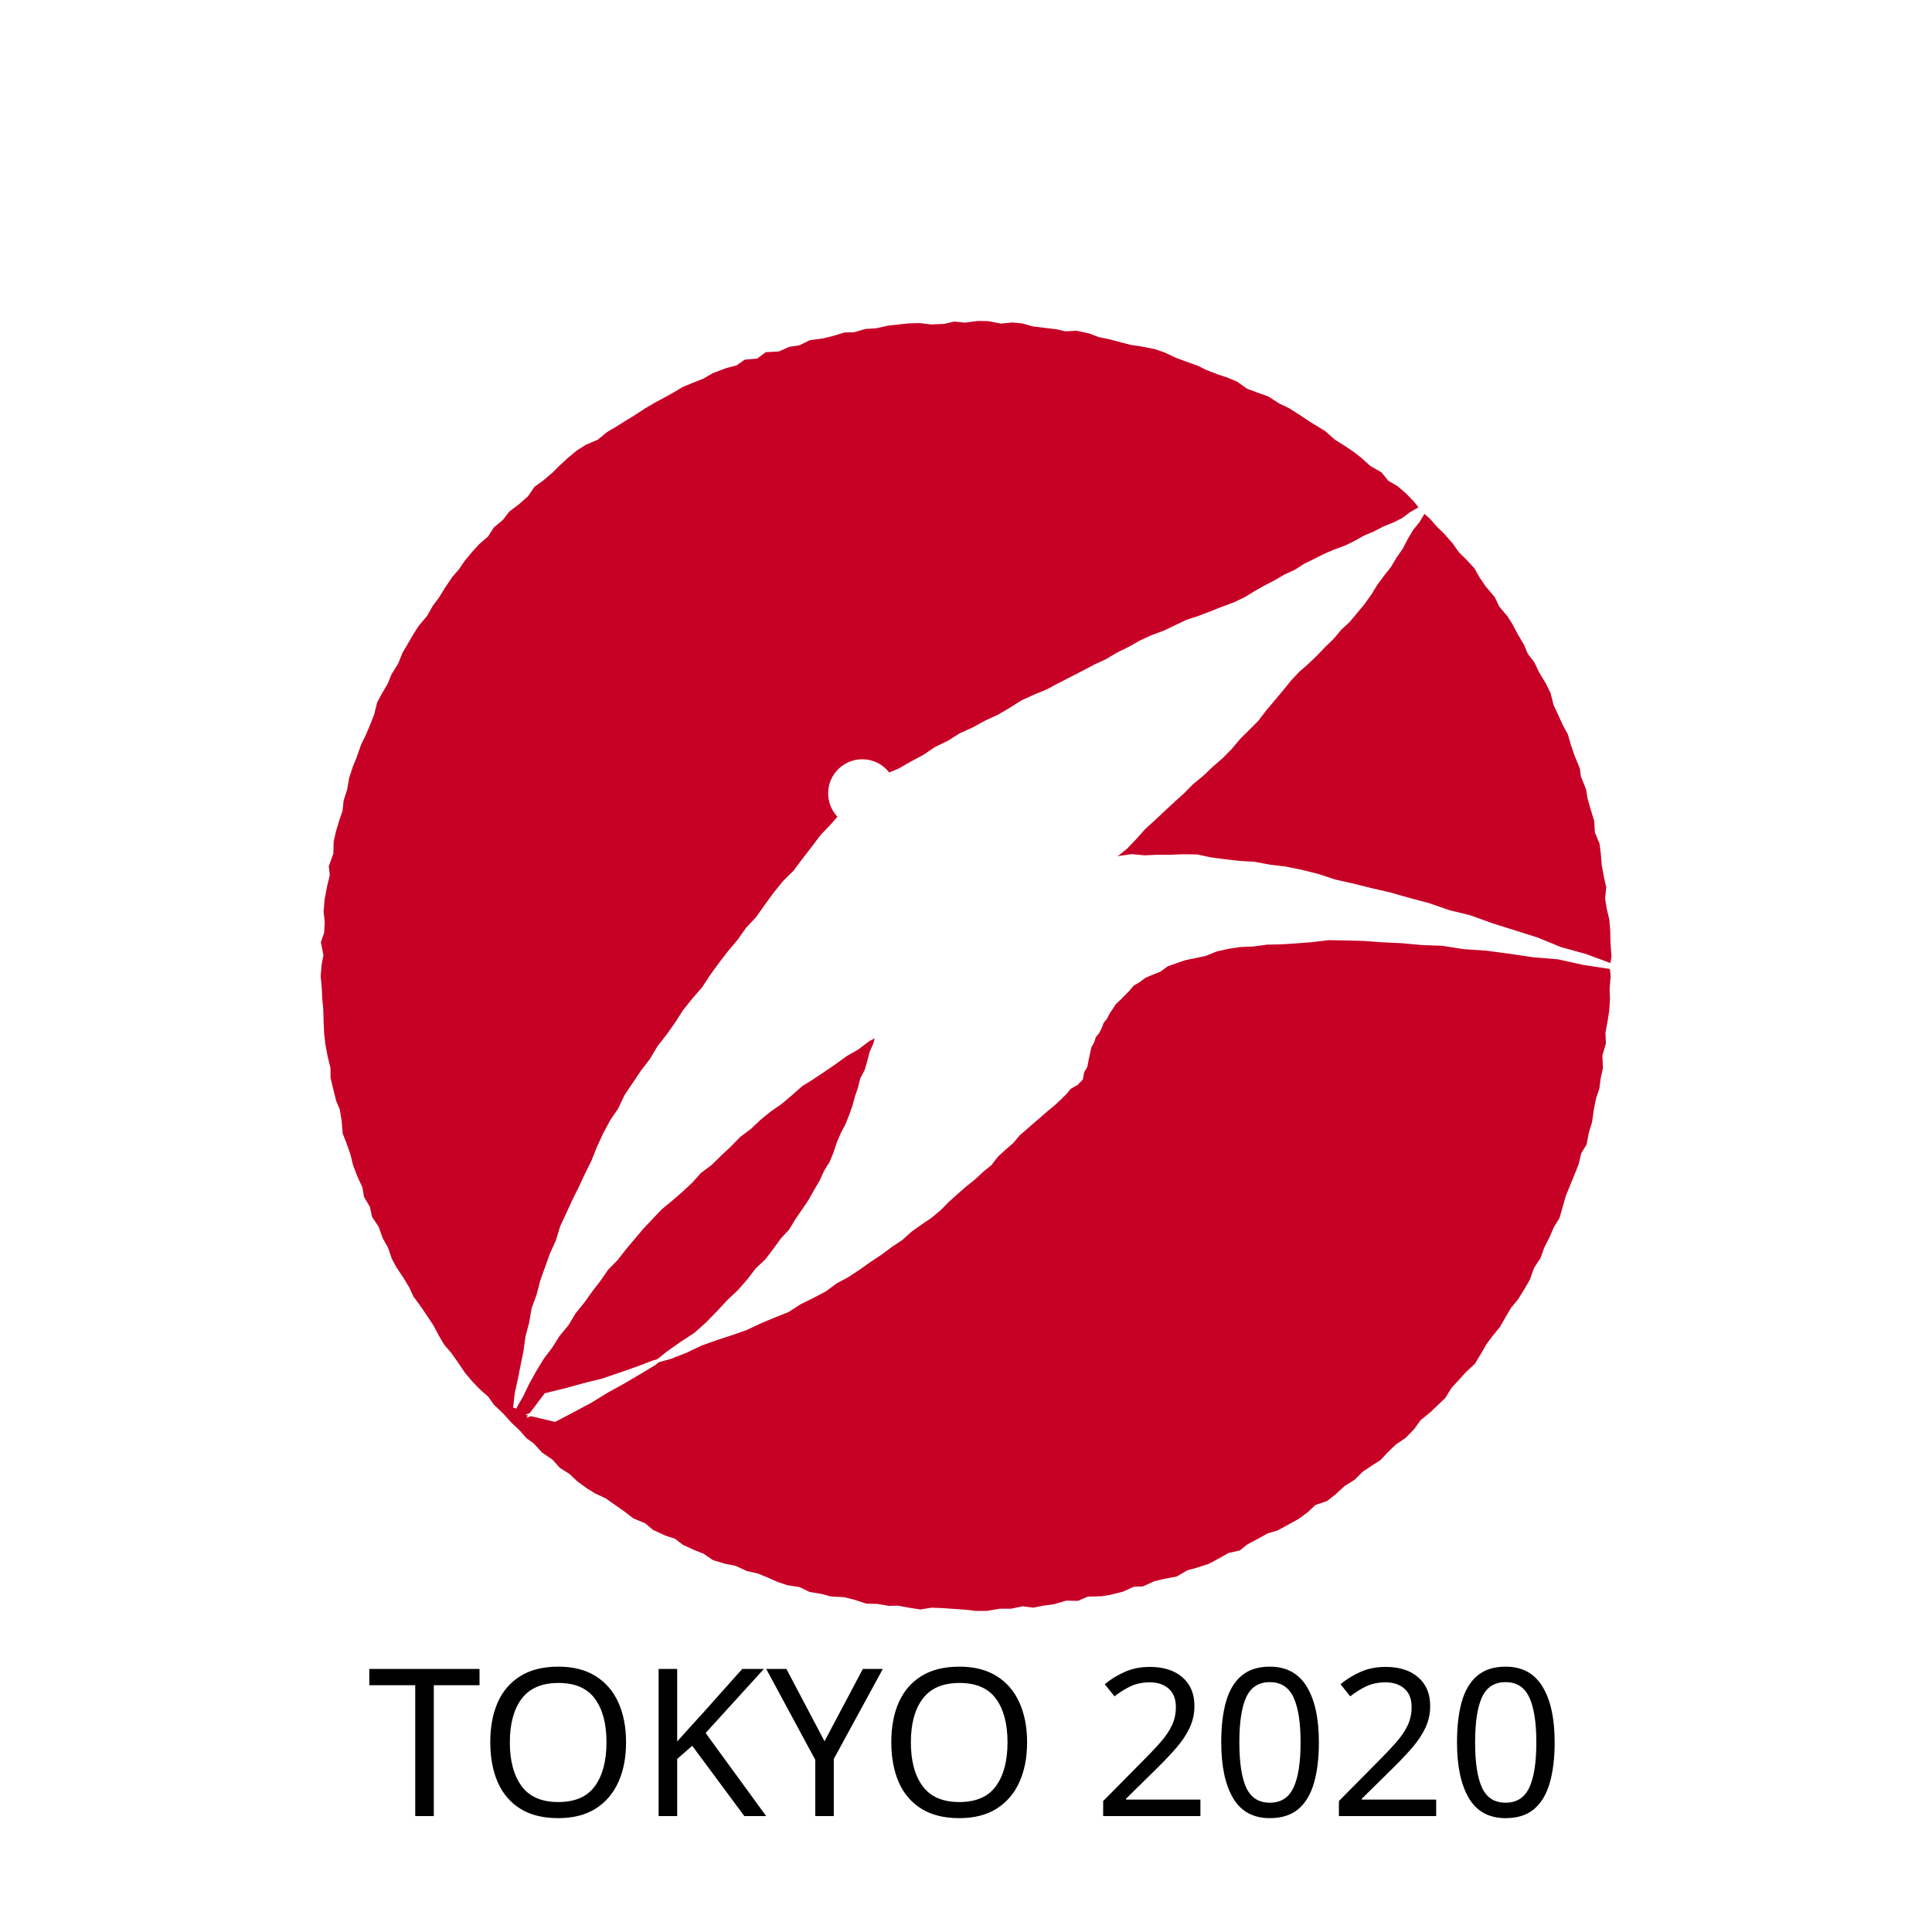
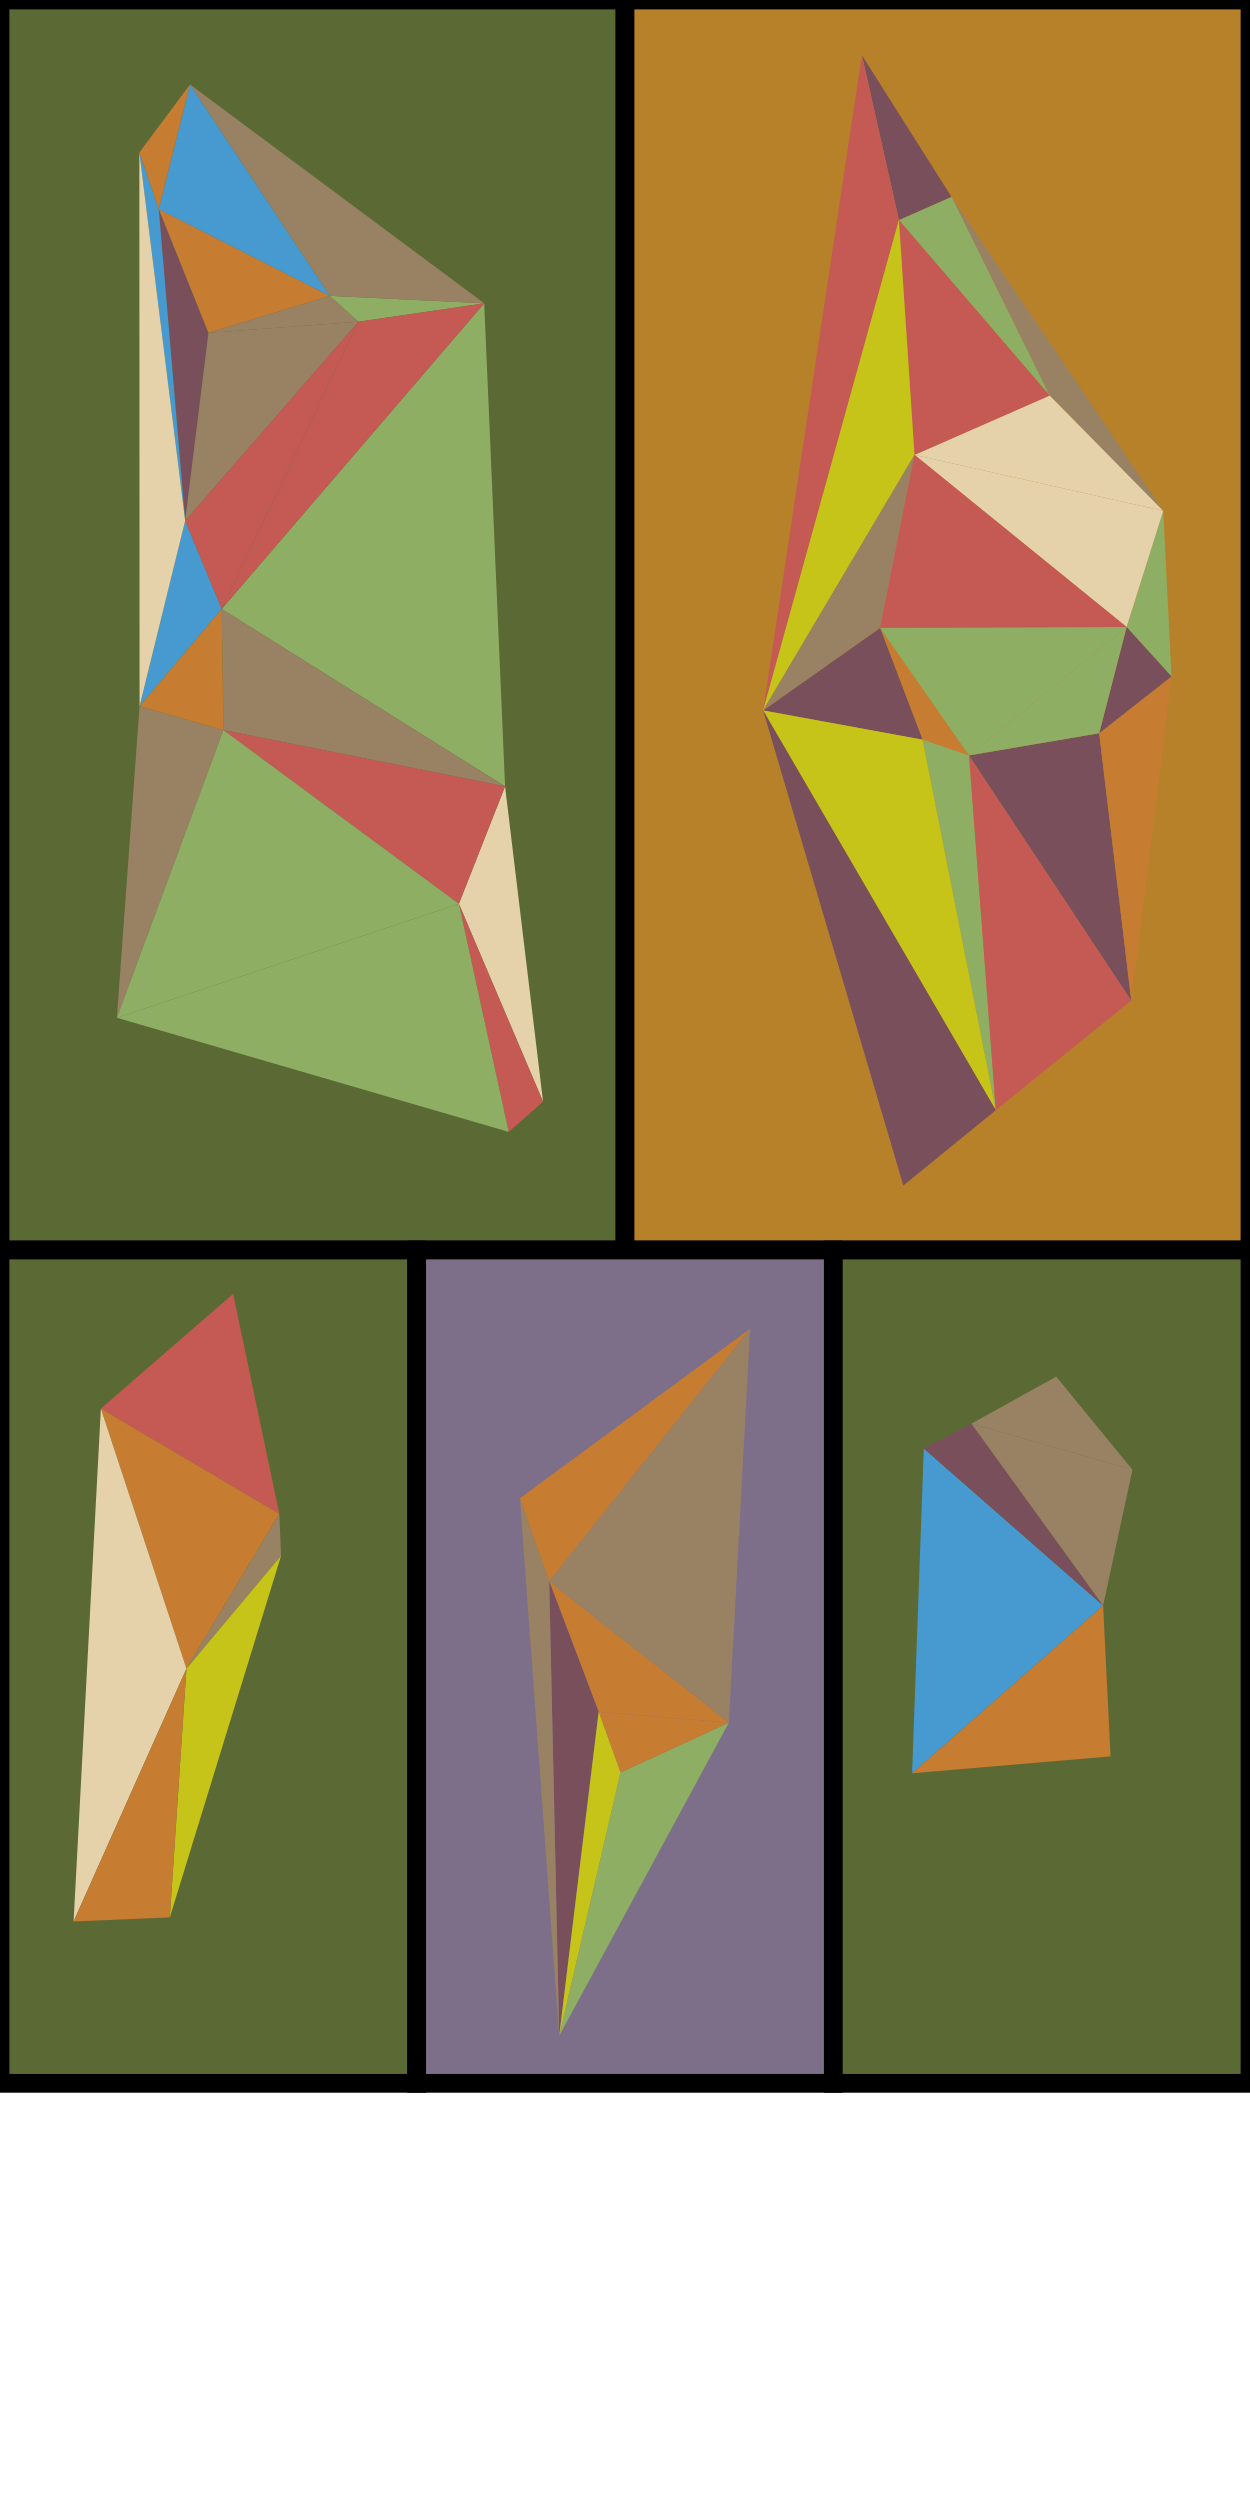
- <svg xmlns="http://www.w3.org/2000/svg" xmlns:html="http://www.w3.org/1999/xhtml" width="600" height="600" version="1.1">
+ <svg xmlns="http://www.w3.org/2000/svg" xmlns:html="http://www.w3.org/1999/xhtml" width="1000" height="2000" version="1.1">
  <html:defs>
    <html:style type="text/css">
body { background-color: rgb(234, 234, 234); }
#canvas svg { background-color: white; box-shadow: rgba(0, 0, 0, 0.059) 0px 3px 2px 0px, rgba(0, 0, 0, 0.02) -1px -1px 1px 0px inset; border-width: 1px; border-style: solid; border-color: rgb(226, 226, 226) rgb(226, 226, 226) rgb(206, 206, 206); border-image: initial; }</html:style>
  </html:defs>
-   <g transform="translate(300 300)">
-     <path fill="rgb(199, 0, 37)" stroke="none" d="M 200 0 L 199.88 0.02 L 200.206 3.196 L 199.88 7.123 L 199.998 10.2 L 199.744 14.067 L 199.269 16.978 L 198.589 20.755 L 198.725 24.081 L 197.633 27.814 L 197.807 31.696 L 197.073 35.094 L 196.706 38.033 L 195.635 41.232 L 194.968 44.658 L 194.437 48.458 L 193.429 51.716 L 192.736 55.407 L 191.054 58.215 L 190.288 61.495 L 188.87 65.052 L 187.608 68.135 L 186.268 71.415 L 185.295 74.834 L 184.335 78.227 L 182.581 81.082 L 181.268 84.113 L 179.591 87.445 L 178.435 90.659 L 176.404 93.776 L 175.143 97.333 L 173.609 100.037 L 171.469 103.48 L 169.216 106.243 L 167.701 108.802 L 165.829 112.098 L 163.345 115.141 L 161.613 117.486 L 160.11 120.117 L 158.028 123.541 L 155.193 126.199 L 152.989 128.624 L 150.79 131.004 L 148.89 134.093 L 146.308 136.573 L 144.293 138.505 L 141.154 141.082 L 139.228 143.772 L 136.501 146.577 L 133.56 148.55 L 131.089 150.915 L 128.717 153.448 L 125.913 155.242 L 123.14 157.121 L 120.641 159.588 L 117.573 161.508 L 114.665 164.182 L 112.082 166.182 L 108.52 167.382 L 106.113 169.644 L 103.41 171.641 L 100.404 173.318 L 96.736 175.317 L 93.705 176.211 L 90.418 178.013 L 87.408 179.612 L 85.008 181.519 L 81.591 182.271 L 78.313 184.108 L 75.387 185.671 L 71.247 187.006 L 68.798 187.645 L 65.421 189.602 L 61.457 190.356 L 58.452 191.075 L 54.891 192.694 L 52.221 192.748 L 48.691 194.317 L 44.699 195.312 L 41.894 195.74 L 37.843 195.846 L 34.751 197.162 L 31.099 197.098 L 27.37 198.187 L 24.137 198.638 L 20.911 199.266 L 17.541 198.855 L 13.966 199.602 L 10.533 199.593 L 6.5 200.27 L 3.001 200.291 L 0.464 199.963 L -3.388 199.685 L -7.168 199.417 L -10.745 199.281 L -14.136 199.837 L -17.312 199.35 L -21.27 198.638 L -23.905 198.722 L -27.592 198.099 L -30.945 198.035 L -34.76 196.784 L -37.855 196.023 L -41.93 195.805 L -44.757 195.035 L -48.56 194.396 L -51.782 192.863 L -55.432 192.315 L -58.368 191.343 L -61.506 189.961 L -64.674 188.66 L -68.028 187.911 L -71.541 186.288 L -74.956 185.611 L -78.625 184.49 L -81.484 182.527 L -84.303 181.422 L -88.014 179.7 L -90.367 177.876 L -93.409 176.881 L -97.242 175.093 L -99.597 173.096 L -103.327 171.544 L -106.277 169.266 L -108.691 167.591 L -111.846 165.349 L -115.175 163.799 L -117.648 162.277 L -120.731 160.035 L -123.122 157.767 L -126.148 155.841 L -128.404 153.314 L -131.674 151.097 L -134.163 148.346 L -136.551 146.612 L -138.573 144.271 L -141.139 141.861 L -143.796 138.925 L -146.591 136.268 L -148.41 133.724 L -150.886 131.557 L -153.365 128.988 L -155.636 126.28 L -158.009 122.76 L -159.907 120.094 L -162.015 117.68 L -163.703 114.81 L -165.392 111.616 L -167.4 108.594 L -169.153 105.988 L -171.632 102.609 L -172.876 99.873 L -174.56 97.064 L -176.934 93.5 L -178.314 90.936 L -179.496 87.482 L -181.15 84.521 L -182.4 81.007 L -184.464 77.885 L -185.099 74.857 L -186.958 71.692 L -187.446 68.758 L -189.005 65.39 L -190.367 61.821 L -191.099 58.76 L -192.345 55.166 L -193.575 52.015 L -193.899 48.124 L -194.47 44.575 L -195.618 41.83 L -196.442 38.501 L -197.343 34.715 L -197.366 31.653 L -198.239 28.129 L -198.975 24.177 L -199.338 20.947 L -199.491 17.674 L -199.6 13.513 L -199.939 9.972 L -200.065 6.996 L -200.41 3.106 L -200.132 -0.233 L -199.558 -3.404 L -200.357 -7.392 L -199.341 -10.313 L -199.152 -13.724 L -199.518 -16.944 L -199.175 -20.757 L -198.42 -24.757 L -197.579 -28.226 L -197.896 -30.985 L -196.472 -34.912 L -196.382 -38.629 L -195.656 -41.827 L -194.555 -45.462 L -193.628 -48.192 L -193.283 -51.37 L -192.204 -54.749 L -191.58 -58.327 L -190.455 -61.819 L -189.248 -64.791 L -187.836 -68.802 L -186.432 -71.655 L -185.004 -75.043 L -183.797 -78.099 L -182.881 -81.847 L -181.546 -84.338 L -179.569 -87.704 L -178.413 -90.569 L -176.323 -93.971 L -174.963 -97.343 L -173.592 -99.646 L -171.564 -103.164 L -169.937 -105.672 L -167.383 -108.68 L -165.563 -111.896 L -163.691 -114.39 L -161.733 -117.569 L -159.504 -120.843 L -157.395 -123.305 L -155.65 -125.872 L -153.205 -128.799 L -151.221 -130.963 L -148.449 -133.362 L -146.656 -136.168 L -143.764 -138.601 L -141.839 -141.124 L -138.778 -143.448 L -136.015 -145.89 L -134.033 -148.799 L -131.374 -150.71 L -128.476 -153.162 L -126.334 -155.313 L -123.622 -157.799 L -120.846 -160.117 L -118.047 -161.871 L -114.366 -163.445 L -111.539 -165.779 L -108.981 -167.29 L -105.609 -169.394 L -103.036 -170.955 L -99.821 -173.072 L -96.702 -174.912 L -94.181 -176.259 L -90.777 -178.138 L -88.017 -179.809 L -84.84 -181.111 L -81.621 -182.375 L -78.63 -184.114 L -74.534 -185.664 L -71.281 -186.514 L -68.708 -188.303 L -64.857 -188.646 L -62.184 -190.621 L -58.125 -190.848 L -54.886 -192.287 L -51.754 -192.76 L -48.48 -194.355 L -44.561 -194.876 L -41.321 -195.662 L -37.724 -196.755 L -34.813 -196.797 L -31.233 -197.849 L -28 -198.028 L -24.315 -198.847 L -21.014 -199.232 L -17.612 -199.589 L -14.39 -199.665 L -10.749 -199.233 L -6.741 -199.421 L -3.67 -200.135 L -0.328 -199.797 L 3.666 -200.331 L 6.889 -200.265 L 10.871 -199.513 L 14.395 -199.845 L 17.389 -199.585 L 20.663 -198.645 L 24.134 -198.212 L 28.027 -197.754 L 30.882 -197.104 L 34.318 -197.291 L 38.287 -196.437 L 41.157 -195.328 L 44.611 -194.604 L 48.38 -193.607 L 51.307 -192.863 L 54.719 -192.356 L 58.665 -191.572 L 61.793 -190.487 L 65.308 -188.831 L 68.297 -187.739 L 72.059 -186.389 L 74.571 -185.122 L 78.239 -183.705 L 81.103 -182.763 L 84.197 -181.474 L 87.294 -179.273 L 91.267 -177.804 L 93.858 -176.892 L 97.305 -174.673 L 100.319 -173.23 L 103.475 -171.242 L 106.469 -169.232 L 109.347 -167.465 L 111.528 -166.139 L 114.573 -163.442 L 117.373 -161.701 L 120.545 -159.567 L 122.761 -157.821 L 125.56 -155.287 L 129.038 -153.314 L 131.194 -150.654 L 133.963 -149.067 L 136.707 -146.707 L 139.187 -144.148 L 141.391 -141.299 L 144.067 -138.9 L 146.346 -136.34 L 148.624 -134.11 L 151.185 -131.17 L 153.118 -128.431 L 155.311 -126.31 L 157.926 -123.461 L 159.493 -120.674 L 161.381 -117.897 L 164.219 -114.538 L 165.625 -111.607 L 168.14 -108.625 L 169.689 -106.184 L 171.319 -103.111 L 173.252 -99.839 L 174.477 -96.967 L 176.529 -94.268 L 177.948 -91.263 L 180.162 -87.615 L 181.557 -84.71 L 182.453 -81.125 L 183.612 -78.628 L 185.28 -74.935 L 186.911 -71.963 L 187.864 -68.621 L 188.925 -65.524 L 190.648 -61.313 L 190.945 -58.929 L 192.593 -54.78 L 193.01 -52.106 L 194.148 -48.121 L 195.096 -45.064 L 195.293 -41.549 L 196.764 -37.958 L 197.167 -34.738 L 197.434 -31.333 L 198.134 -27.509 L 198.834 -24.44 L 198.482 -20.978 L 199.009 -17.683 L 199.789 -14.437 L 200.074 -10.897 L 200.137 -7.431 L 200.463 -3.008" />
-     <circle cx="-19.735" cy="-1.167" r="10.584" fill="rgb(255, 255, 255)" stroke="none" />
-     <path fill="rgb(255, 255, 255)" stroke="rgb(255, 255, 255)" d="M 200.103 -0.398 L 192.303 -3.268 L 184.587 -5.407 L 177.326 -8.379 L 170.148 -10.656 L 163.191 -12.838 L 156.516 -15.264 L 149.906 -16.884 L 143.622 -19.064 L 137.449 -20.7 L 131.489 -22.396 L 125.672 -23.734 L 120.053 -25.134 L 114.591 -26.357 L 109.347 -28.087 L 104.21 -29.38 L 99.201 -30.395 L 94.315 -30.979 L 89.577 -31.865 L 84.96 -32.145 L 80.466 -32.652 L 76.073 -33.219 L 71.736 -34.147 L 67.545 -34.215 L 63.47 -34.045 L 59.446 -34.052 L 55.515 -33.862 L 51.5 -34.239 L 47.731 -33.698 L 44.057 -32.992 L 40.301 -32.63 L 36.741 -31.767 L 32.978 -31.412 L 29.386 -30.627 L 25.908 -29.602 L 22.584 -28.304 L 19.131 -27.218 L 15.812 -25.902 L 12.467 -24.601 L 9.496 -22.812 L 6.244 -21.367 L 3.288 -19.58 L 0.683 -17.45 L -2.265 -15.689 L -4.834 -13.587 L -7.749 -11.812 L -10.577 -9.966 L -13.368 -8.098 L -15.502 -5.751 L -18.161 -3.827 L -19.735 -1.167 L -20.59 1.92 L -22.068 4.517 L -23.266 7.25 L -24.327 10.023 L -25.164 12.897 L -26.014 15.728 L -26.797 18.575 L -27.566 21.412 L -28.303 24.26 L -29.46 26.839 L -30.186 29.697 L -31.005 32.508 L -32.336 35 L -33.071 37.911 L -34.022 40.712 L -34.828 43.657 L -35.842 46.508 L -36.975 49.329 L -38.377 52.006 L -39.62 54.873 L -40.648 58 L -41.89 61.052 L -43.605 63.794 L -45.019 66.908 L -46.759 69.843 L -48.484 72.92 L -50.474 75.869 L -52.54 78.881 L -54.524 82.148 L -57.09 84.922 L -59.436 88.132 L -61.903 91.4 L -64.887 94.203 L -67.552 97.661 L -70.482 101.008 L -73.758 104.106 L -76.984 107.565 L -80.388 111.057 L -84.096 114.363 L -88.301 117.108 L -92.55 120.093 L -96.773 123.511 L -101.474 126.349 L -106.348 129.219 L -111.44 132.026 L -116.587 135.181 L -122.036 138.104 L -127.682 141.059 L -135.163 139.279 L -129.112 137.096 L -123.263 134.874 L -117.614 132.615 L -112.157 130.32 L -106.891 127.991 L -101.808 125.63 L -96.906 123.238 L -92.179 120.817 L -87.623 118.37 L -83.233 115.896 L -79.004 113.4 L -74.933 110.881 L -71.014 108.341 L -67.243 105.783 L -63.615 103.208 L -60.125 100.618 L -56.77 98.014 L -53.544 95.398 L -50.443 92.772 L -47.462 90.138 L -44.597 87.497 L -41.843 84.851 L -39.195 82.201 L -36.65 79.55 L -34.201 76.898 L -31.846 74.248 L -29.578 71.602 L -27.394 68.961 L -25.288 66.327 L -23.257 63.701 L -21.296 61.085 L -19.4 58.481 L -17.564 55.891 L -15.785 53.316 L -14.056 50.758 L -12.375 48.218 L -10.735 45.699 L -9.134 43.203 L -7.565 40.729 L -6.024 38.282 L -4.507 35.861 L -3.01 33.469 L -1.527 31.108 L -0.054 28.779 L 1.414 26.484 L 2.881 24.225 L 4.351 22.003 L 5.83 19.82 L 7.322 17.678 L 8.832 15.578 L 10.364 13.522 L 11.922 11.512 L 13.512 9.55 L 15.138 7.637 L 16.804 5.775 L 18.516 3.965 L 20.277 2.21 L 22.092 0.51 L 23.967 -1.131 L 25.905 -2.714 L 27.911 -4.235 L 29.99 -5.693 L 32.146 -7.087 L 34.384 -8.415 L 36.708 -9.674 L 39.124 -10.865 L 41.635 -11.983 L 44.246 -13.029 L 46.963 -14.001 L 49.788 -14.896 L 52.728 -15.712 L 55.787 -16.45 L 58.968 -17.105 L 62.278 -17.678 L 65.72 -18.165 L 69.299 -18.566 L 73.02 -18.879 L 76.886 -19.102 L 80.904 -19.233 L 85.077 -19.271 L 89.41 -19.214 L 93.908 -19.06 L 98.574 -18.808 L 103.415 -18.455 L 108.434 -18.001 L 113.636 -17.443 L 119.025 -16.78 L 124.607 -16.011 L 130.385 -15.132 L 136.365 -14.143 L 142.55 -13.042 L 148.946 -11.828 L 155.558 -10.498 L 162.389 -9.051 L 169.444 -7.485 L 176.728 -5.799 L 184.246 -3.99 L 192.002 -2.058 L 200 0 Z" />
-     <path fill="rgb(255, 255, 255)" stroke="rgb(255, 255, 255)" d="M 199.897 0.398 L 191.7 -0.847 L 183.905 -2.573 L 176.131 -3.218 L 168.74 -4.314 L 161.586 -5.264 L 154.599 -5.732 L 147.986 -6.772 L 141.479 -7.021 L 135.28 -7.586 L 129.281 -7.868 L 123.541 -8.287 L 117.998 -8.427 L 112.68 -8.53 L 107.521 -7.916 L 102.62 -7.531 L 97.948 -7.221 L 93.5 -7.141 L 89.243 -6.563 L 85.194 -6.398 L 81.342 -5.814 L 77.7 -4.985 L 74.303 -3.611 L 71.053 -2.917 L 67.97 -2.286 L 65.11 -1.304 L 62.421 -0.348 L 60.074 1.339 L 57.725 2.273 L 55.519 3.201 L 53.624 4.629 L 51.751 5.708 L 50.291 7.445 L 48.861 8.898 L 47.508 10.253 L 46.183 11.475 L 45.16 13.044 L 44.167 14.516 L 43.354 16.132 L 42.314 17.385 L 41.689 19.105 L 40.897 20.601 L 39.871 21.869 L 39.296 23.618 L 38.442 25.136 L 38.024 27.085 L 37.601 29.066 L 37.212 31.123 L 36.229 32.795 L 35.825 34.983 L 34.38 36.522 L 32.25 37.72 L 30.771 39.488 L 29.028 41.2 L 27.155 42.946 L 25.057 44.661 L 22.96 46.488 L 20.778 48.364 L 18.551 50.31 L 16.255 52.304 L 14.331 54.619 L 11.919 56.708 L 9.534 58.891 L 7.586 61.437 L 4.958 63.605 L 2.452 65.92 L -0.301 68.124 L -2.958 70.454 L -5.617 72.841 L -8.137 75.395 L -10.957 77.78 L -14.139 79.922 L -17.266 82.152 L -20.086 84.703 L -23.383 86.888 L -26.54 89.256 L -29.907 91.482 L -33.213 93.833 L -36.654 96.113 L -40.401 98.128 L -43.796 100.622 L -47.652 102.665 L -51.637 104.628 L -55.364 107.032 L -59.677 108.756 L -64.003 110.559 L -68.27 112.576 L -72.881 114.196 L -77.621 115.742 L -82.369 117.43 L -86.945 119.632 L -91.808 121.542 L -97.039 122.965 L -102.142 124.91 L -107.433 126.763 L -112.875 128.613 L -118.64 130.049 L -124.491 131.644 L -130.541 133.133 L -135.163 139.279 L -129.112 137.096 L -123.263 134.874 L -117.614 132.615 L -112.157 130.32 L -106.891 127.991 L -101.808 125.63 L -96.906 123.238 L -92.179 120.817 L -87.623 118.37 L -83.233 115.896 L -79.004 113.4 L -74.933 110.881 L -71.014 108.341 L -67.243 105.783 L -63.615 103.208 L -60.125 100.618 L -56.77 98.014 L -53.544 95.398 L -50.443 92.772 L -47.462 90.138 L -44.597 87.497 L -41.843 84.851 L -39.195 82.201 L -36.65 79.55 L -34.201 76.898 L -31.846 74.248 L -29.578 71.602 L -27.394 68.961 L -25.288 66.327 L -23.257 63.701 L -21.296 61.085 L -19.4 58.481 L -17.564 55.891 L -15.785 53.316 L -14.056 50.758 L -12.375 48.218 L -10.735 45.699 L -9.134 43.203 L -7.565 40.729 L -6.024 38.282 L -4.507 35.861 L -3.01 33.469 L -1.527 31.108 L -0.054 28.779 L 1.414 26.484 L 2.881 24.225 L 4.351 22.003 L 5.83 19.82 L 7.322 17.678 L 8.832 15.578 L 10.364 13.522 L 11.922 11.512 L 13.512 9.55 L 15.138 7.637 L 16.804 5.775 L 18.516 3.965 L 20.277 2.21 L 22.092 0.51 L 23.967 -1.131 L 25.905 -2.714 L 27.911 -4.235 L 29.99 -5.693 L 32.146 -7.087 L 34.384 -8.415 L 36.708 -9.674 L 39.124 -10.865 L 41.635 -11.983 L 44.246 -13.029 L 46.963 -14.001 L 49.788 -14.896 L 52.728 -15.712 L 55.787 -16.45 L 58.968 -17.105 L 62.278 -17.678 L 65.72 -18.165 L 69.299 -18.566 L 73.02 -18.879 L 76.886 -19.102 L 80.904 -19.233 L 85.077 -19.271 L 89.41 -19.214 L 93.908 -19.06 L 98.574 -18.808 L 103.415 -18.455 L 108.434 -18.001 L 113.636 -17.443 L 119.025 -16.78 L 124.607 -16.011 L 130.385 -15.132 L 136.365 -14.143 L 142.55 -13.042 L 148.946 -11.828 L 155.558 -10.498 L 162.389 -9.051 L 169.444 -7.485 L 176.728 -5.799 L 184.246 -3.99 L 192.002 -2.058 L 200 0 Z" />
-     <circle cx="-32.222" cy="-53.616" r="10.584" fill="rgb(255, 255, 255)" stroke="none" />
-     <path fill="rgb(255, 255, 255)" stroke="rgb(255, 255, 255)" d="M 140.817 -142.034 L 138.132 -140.486 L 135.675 -138.658 L 132.805 -137.23 L 129.733 -135.994 L 126.875 -134.482 L 123.787 -133.194 L 120.935 -131.589 L 117.932 -130.112 L 114.661 -128.917 L 111.488 -127.559 L 108.418 -126.021 L 105.298 -124.494 L 102.395 -122.63 L 99.164 -121.134 L 96.104 -119.356 L 92.902 -117.707 L 89.76 -115.919 L 86.655 -114.022 L 83.28 -112.435 L 79.683 -111.1 L 76.103 -109.688 L 72.476 -108.289 L 68.691 -107.059 L 65.18 -105.39 L 61.651 -103.691 L 57.868 -102.3 L 54.243 -100.63 L 50.773 -98.685 L 47.155 -96.898 L 43.691 -94.841 L 39.954 -93.121 L 36.329 -91.192 L 32.647 -89.295 L 28.932 -87.396 L 25.233 -85.429 L 21.266 -83.792 L 17.379 -81.997 L 13.794 -79.732 L 10.108 -77.566 L 6.143 -75.748 L 2.34 -73.661 L -1.684 -71.836 L -5.379 -69.52 L -9.369 -67.566 L -13.022 -65.121 L -16.955 -63.014 L -20.839 -60.804 L -25.101 -59.049 L -29.058 -56.857 L -32.222 -53.616 L -35.573 -50.597 L -38.569 -47.117 L -41.603 -43.678 L -44.756 -40.378 L -47.571 -36.665 L -50.403 -32.976 L -53.2 -29.252 L -56.443 -26.048 L -59.356 -22.464 L -62.099 -18.694 L -64.789 -14.88 L -67.909 -11.542 L -70.602 -7.752 L -73.556 -4.248 L -76.366 -0.602 L -79.077 3.133 L -81.628 7.012 L -84.614 10.451 L -87.47 14.011 L -89.964 17.9 L -92.605 21.635 L -95.407 25.216 L -97.764 29.176 L -100.527 32.772 L -103.065 36.549 L -105.6 40.319 L -107.582 44.507 L -110.121 48.245 L -112.264 52.268 L -114.175 56.437 L -115.881 60.721 L -117.9 64.761 L -119.806 68.858 L -121.806 72.876 L -123.677 76.96 L -125.565 81.019 L -126.893 85.383 L -128.737 89.435 L -130.248 93.655 L -131.756 97.86 L -132.876 102.237 L -134.414 106.398 L -135.185 110.887 L -136.317 115.196 L -136.947 119.687 L -137.828 124.057 L -138.692 128.418 L -139.652 132.738 L -140.14 137.2 L -138.783 133.02 L -137.351 128.882 L -135.845 124.786 L -134.267 120.73 L -132.619 116.714 L -130.901 112.738 L -129.115 108.802 L -127.263 104.904 L -125.346 101.046 L -123.364 97.225 L -121.321 93.442 L -119.216 89.697 L -117.051 85.988 L -114.829 82.316 L -112.549 78.68 L -110.214 75.08 L -107.824 71.515 L -105.382 67.984 L -102.888 64.488 L -100.344 61.026 L -97.752 57.598 L -95.112 54.202 L -92.426 50.839 L -89.696 47.509 L -86.923 44.21 L -84.108 40.943 L -81.252 37.706 L -78.357 34.501 L -75.425 31.325 L -72.456 28.179 L -69.453 25.062 L -66.415 21.974 L -63.346 18.915 L -60.246 15.883 L -57.116 12.88 L -53.959 9.903 L -50.774 6.953 L -47.565 4.029 L -44.331 1.131 L -41.075 -1.741 L -37.798 -4.588 L -34.501 -7.411 L -31.186 -10.209 L -27.853 -12.984 L -24.505 -15.736 L -21.143 -18.464 L -17.767 -21.17 L -14.381 -23.854 L -10.983 -26.517 L -7.578 -29.158 L -4.164 -31.778 L -0.745 -34.378 L 2.679 -36.958 L 6.106 -39.518 L 9.535 -42.06 L 12.965 -44.583 L 16.393 -47.087 L 19.82 -49.574 L 23.243 -52.043 L 26.661 -54.495 L 30.073 -56.931 L 33.477 -59.351 L 36.872 -61.755 L 40.256 -64.143 L 43.628 -66.517 L 46.988 -68.877 L 50.332 -71.222 L 53.661 -73.554 L 56.973 -75.873 L 60.265 -78.179 L 63.538 -80.472 L 66.789 -82.754 L 70.017 -85.024 L 73.221 -87.283 L 76.399 -89.532 L 79.551 -91.771 L 82.674 -93.999 L 85.767 -96.219 L 88.829 -98.429 L 91.859 -100.631 L 94.855 -102.825 L 97.815 -105.012 L 100.739 -107.191 L 103.625 -109.363 L 106.472 -111.529 L 109.278 -113.689 L 112.042 -115.843 L 114.762 -117.993 L 117.437 -120.137 L 120.067 -122.278 L 122.648 -124.415 L 125.181 -126.548 L 127.663 -128.678 L 130.093 -130.806 L 132.471 -132.932 L 134.794 -135.055 L 137.061 -137.178 L 139.27 -139.3 L 141.421 -141.421 Z" />
-     <path fill="rgb(255, 255, 255)" stroke="rgb(255, 255, 255)" d="M 142.026 -140.808 L 140.409 -138.114 L 138.446 -135.699 L 136.782 -132.881 L 135.209 -129.869 L 133.311 -127.13 L 131.539 -124.162 L 129.427 -121.507 L 127.364 -118.717 L 125.472 -115.639 L 123.386 -112.716 L 121.106 -109.964 L 118.785 -107.193 L 116.161 -104.748 L 113.78 -101.924 L 111.147 -99.37 L 108.577 -96.674 L 105.87 -94.104 L 103.054 -91.629 L 100.438 -88.828 L 97.976 -85.759 L 95.431 -82.75 L 92.871 -79.71 L 90.41 -76.482 L 87.619 -73.674 L 84.791 -70.876 L 82.166 -67.749 L 79.335 -64.878 L 76.303 -62.259 L 73.375 -59.459 L 70.255 -56.904 L 67.368 -53.987 L 64.336 -51.253 L 61.328 -48.458 L 58.324 -45.638 L 55.279 -42.858 L 52.477 -39.717 L 49.574 -36.705 L 46.351 -34.13 L 43.214 -31.424 L 40.343 -28.338 L 37.3 -25.487 L 34.471 -22.339 L 31.308 -19.645 L 28.439 -16.553 L 25.234 -13.915 L 22.313 -10.902 L 19.349 -7.952 L 16.772 -4.507 L 13.903 -1.458 L 10.255 0.583 L 6.812 2.889 L 3.034 4.776 L -0.682 6.749 L -4.254 8.907 L -8.136 10.696 L -11.969 12.557 L -15.802 14.43 L -19.154 16.871 L -22.795 18.982 L -26.564 20.957 L -30.34 22.938 L -33.64 25.448 L -37.316 27.557 L -40.677 30.007 L -44.126 32.369 L -47.615 34.696 L -51.203 36.937 L -54.291 39.673 L -57.442 42.347 L -60.886 44.75 L -64.109 47.366 L -67.096 50.197 L -70.451 52.71 L -73.318 55.648 L -76.327 58.468 L -79.253 61.36 L -82.642 63.897 L -85.383 66.95 L -88.425 69.784 L -91.601 72.539 L -94.883 75.247 L -97.748 78.268 L -100.622 81.301 L -103.291 84.484 L -105.98 87.672 L -108.538 90.957 L -111.539 94.011 L -113.904 97.449 L -116.481 100.795 L -118.935 104.231 L -121.65 107.572 L -123.817 111.205 L -126.616 114.589 L -128.92 118.232 L -131.588 121.772 L -133.862 125.515 L -136.009 129.347 L -137.913 133.303 L -140.14 137.2 L -138.783 133.02 L -137.351 128.882 L -135.845 124.786 L -134.267 120.73 L -132.619 116.714 L -130.901 112.738 L -129.115 108.802 L -127.263 104.904 L -125.346 101.046 L -123.364 97.225 L -121.321 93.442 L -119.216 89.697 L -117.051 85.988 L -114.829 82.316 L -112.549 78.68 L -110.214 75.08 L -107.824 71.515 L -105.382 67.984 L -102.888 64.488 L -100.344 61.026 L -97.752 57.598 L -95.112 54.202 L -92.426 50.839 L -89.696 47.509 L -86.923 44.21 L -84.108 40.943 L -81.252 37.706 L -78.357 34.501 L -75.425 31.325 L -72.456 28.179 L -69.453 25.062 L -66.415 21.974 L -63.346 18.915 L -60.246 15.883 L -57.116 12.88 L -53.959 9.903 L -50.774 6.953 L -47.565 4.029 L -44.331 1.131 L -41.075 -1.741 L -37.798 -4.588 L -34.501 -7.411 L -31.186 -10.209 L -27.853 -12.984 L -24.505 -15.736 L -21.143 -18.464 L -17.767 -21.17 L -14.381 -23.854 L -10.983 -26.517 L -7.578 -29.158 L -4.164 -31.778 L -0.745 -34.378 L 2.679 -36.958 L 6.106 -39.518 L 9.535 -42.06 L 12.965 -44.583 L 16.393 -47.087 L 19.82 -49.574 L 23.243 -52.043 L 26.661 -54.495 L 30.073 -56.931 L 33.477 -59.351 L 36.872 -61.755 L 40.256 -64.143 L 43.628 -66.517 L 46.988 -68.877 L 50.332 -71.222 L 53.661 -73.554 L 56.973 -75.873 L 60.265 -78.179 L 63.538 -80.472 L 66.789 -82.754 L 70.017 -85.024 L 73.221 -87.283 L 76.399 -89.532 L 79.551 -91.771 L 82.674 -93.999 L 85.767 -96.219 L 88.829 -98.429 L 91.859 -100.631 L 94.855 -102.825 L 97.815 -105.012 L 100.739 -107.191 L 103.625 -109.363 L 106.472 -111.529 L 109.278 -113.689 L 112.042 -115.843 L 114.762 -117.993 L 117.437 -120.137 L 120.067 -122.278 L 122.648 -124.415 L 125.181 -126.548 L 127.663 -128.678 L 130.093 -130.806 L 132.471 -132.932 L 134.794 -135.055 L 137.061 -137.178 L 139.27 -139.3 L 141.421 -141.421 Z" />
-     <text x="0" y="264" fill="rgb(0, 0, 0)" stroke="none" text-anchor="middle" font-family="bauserif" font-size="64">TOKYO 2020</text>
-   </g>
+   <rect x="0" y="0" width="500" height="1000" fill="rgb(91, 105, 52)" stroke="rgb(0, 0, 0)" stroke-width="15" />
+   <rect x="500" y="0" width="500" height="1000" fill="rgb(183, 129, 41)" stroke="rgb(0, 0, 0)" stroke-width="15" />
+   <rect x="0" y="1000" width="333.333" height="666.667" fill="rgb(91, 105, 52)" stroke="rgb(0, 0, 0)" stroke-width="15" />
+   <rect x="333.333" y="1000" width="333.333" height="666.667" fill="rgb(125, 111, 137)" stroke="rgb(0, 0, 0)" stroke-width="15" />
+   <rect x="666.667" y="1000" width="333.333" height="666.667" fill="rgb(91, 105, 52)" stroke="rgb(0, 0, 0)" stroke-width="15" />
+   <polygon points="0 0 21.151 249.376 39.777 98.99" transform="translate(126.9934 167.2713)" fill="rgb(121, 79, 91)" stroke="none" />
+   <polygon points="0 0 -136.869 -69.415 -97.091 29.575" transform="translate(263.8622 236.6864)" fill="rgb(198, 124, 49)" stroke="none" />
+   <polygon points="0 0 -36.492 148.361 29.241 70.549" transform="translate(148.1448 416.6475)" fill="rgb(71, 154, 208)" stroke="none" />
+   <polygon points="0 0 -16.693 -386.436 -226.668 -141.903" transform="translate(404.054 629.0999)" fill="rgb(142, 174, 99)" stroke="none" />
+   <polygon points="0 0 -18.154 249.215 67.089 19.115" transform="translate(111.6526 565.008)" fill="rgb(153, 130, 99)" stroke="none" />
+   <polygon points="0 0 -226.668 -141.903 -225.312 -44.977" transform="translate(404.054 629.0999)" fill="rgb(153, 130, 99)" stroke="none" />
+   <polygon points="0 0 -65.734 77.811 1.356 96.926" transform="translate(177.3861 487.1967)" fill="rgb(198, 124, 49)" stroke="none" />
+   <polygon points="0 0 -30.393 -252.249 -67.347 -158.293" transform="translate(434.4469 881.3487)" fill="rgb(229, 210, 170)" stroke="none" />
+   <polygon points="0 0 -225.312 -44.977 -36.955 93.956" transform="translate(404.054 629.0999)" fill="rgb(197, 90, 84)" stroke="none" />
+   <polygon points="0 0 -85.243 230.101 188.358 138.933" transform="translate(178.7419 584.1226)" fill="rgb(142, 174, 99)" stroke="none" />
+   <polygon points="0 0 -97.091 29.575 22.891 20.665" transform="translate(263.8622 236.6864)" fill="rgb(153, 130, 99)" stroke="none" />
+   <polygon points="0 0 -18.626 150.386 119.982 -8.911" transform="translate(166.7708 266.2617)" fill="rgb(153, 130, 99)" stroke="none" />
+   <polygon points="0 0 29.241 70.549 138.608 -159.297" transform="translate(148.1448 416.6475)" fill="rgb(197, 90, 84)" stroke="none" />
+   <polygon points="0 0 -123.499 -5.978 -100.608 14.687" transform="translate(387.3614 242.6642)" fill="rgb(142, 174, 99)" stroke="none" />
+   <polygon points="0 0 209.975 -244.533 109.367 -229.846" transform="translate(177.3861 487.1967)" fill="rgb(197, 90, 84)" stroke="none" />
+   <polygon points="0 0 -21.151 -249.376 -36.665 -294.724" transform="translate(148.1448 416.6475)" fill="rgb(71, 154, 208)" stroke="none" />
+   <polygon points="0 0 36.492 -148.361 -0.173 -443.085" transform="translate(111.6526 565.008)" fill="rgb(229, 210, 170)" stroke="none" />
+   <polygon points="0 0 136.869 69.415 25.032 -99.682" transform="translate(126.9934 167.2713)" fill="rgb(71, 154, 208)" stroke="none" />
+   <polygon points="0 0 15.514 45.348 40.546 -54.334" transform="translate(111.4798 121.9233)" fill="rgb(198, 124, 49)" stroke="none" />
+   <polygon points="0 0 123.499 5.978 -111.837 -169.098" transform="translate(263.8622 236.6864)" fill="rgb(153, 130, 99)" stroke="none" />
+   <polygon points="0 0 -67.347 -158.293 -27.465 24.176" transform="translate(434.4469 881.3487)" fill="rgb(197, 90, 84)" stroke="none" />
+   <polygon points="0 0 -273.601 91.167 39.882 182.469" transform="translate(367.0994 723.0558)" fill="rgb(142, 174, 99)" stroke="none" />
+   <polygon points="0 0 -71.181 -102.022 -37.174 -12.564" transform="translate(775.2197 604.3082)" fill="rgb(198, 124, 49)" stroke="none" />
+   <polygon points="0 0 -169.417 -251.284 -90.863 -92.316" transform="translate(930.5664 408.725)" fill="rgb(153, 130, 99)" stroke="none" />
+   <polygon points="0 0 -78.554 -158.968 -120.612 -140.424" transform="translate(839.7036 316.409)" fill="rgb(142, 174, 99)" stroke="none" />
+   <polygon points="0 0 42.058 -18.544 -29.612 -131.905" transform="translate(719.0912 175.9853)" fill="rgb(121, 79, 91)" stroke="none" />
+   <polygon points="0 0 -34.007 -89.458 -127.554 -23.408" transform="translate(738.0456 591.7447)" fill="rgb(121, 79, 91)" stroke="none" />
+   <polygon points="0 0 -29.612 -131.905 -108.599 392.351" transform="translate(719.0912 175.9853)" fill="rgb(197, 90, 84)" stroke="none" />
+   <polygon points="0 0 -37.174 -12.564 21.425 283.826" transform="translate(775.2197 604.3082)" fill="rgb(142, 174, 99)" stroke="none" />
+   <polygon points="0 0 -127.554 -23.408 58.599 296.389" transform="translate(738.0456 591.7447)" fill="rgb(198, 196, 25)" stroke="none" />
+   <polygon points="0 0 21.425 283.826 129.818 196.155" transform="translate(775.2197 604.3082)" fill="rgb(197, 90, 84)" stroke="none" />
+   <polygon points="0 0 -186.153 -319.798 -73.973 60.306" transform="translate(796.645 888.1341)" fill="rgb(121, 79, 91)" stroke="none" />
+   <polygon points="0 0 -90.863 -92.316 -198.985 -44.839" transform="translate(930.5664 408.725)" fill="rgb(229, 210, 170)" stroke="none" />
+   <polygon points="0 0 -120.612 -140.424 -108.123 47.477" transform="translate(839.7036 316.409)" fill="rgb(197, 90, 84)" stroke="none" />
+   <polygon points="0 0 -108.599 392.351 12.49 187.901" transform="translate(719.0912 175.9853)" fill="rgb(198, 196, 25)" stroke="none" />
+   <polygon points="0 0 93.547 -66.05 121.089 -204.45" transform="translate(610.492 568.3365)" fill="rgb(153, 130, 99)" stroke="none" />
+   <polygon points="0 0 71.181 102.022 197.244 -0.666" transform="translate(704.0388 502.2864)" fill="rgb(142, 174, 99)" stroke="none" />
+   <polygon points="0 0 -6.598 -132.46 -35.881 -39.565" transform="translate(937.1642 541.1849)" fill="rgb(142, 174, 99)" stroke="none" />
+   <polygon points="0 0 -198.985 -44.839 -29.283 92.895" transform="translate(930.5664 408.725)" fill="rgb(229, 210, 170)" stroke="none" />
+   <polygon points="0 0 -27.542 138.4 169.702 137.734" transform="translate(731.5809 363.8862)" fill="rgb(197, 90, 84)" stroke="none" />
+   <polygon points="0 0 129.818 196.155 104.145 -17.749" transform="translate(775.2197 604.3082)" fill="rgb(121, 79, 91)" stroke="none" />
+   <polygon points="0 0 32.126 -259.278 -25.673 -213.903" transform="translate(905.0379 800.4627)" fill="rgb(198, 124, 49)" stroke="none" />
+   <polygon points="0 0 -35.881 -39.565 -57.8 45.375" transform="translate(937.1642 541.1849)" fill="rgb(121, 79, 91)" stroke="none" />
+   <polygon points="0 0 -126.064 102.688 -21.919 84.939" transform="translate(901.2832 501.6204)" fill="rgb(142, 174, 99)" stroke="none" />
+   <polygon points="0 0 -105.793 91.815 36.945 175.979" transform="translate(186.4975 1035.083)" fill="rgb(197, 90, 84)" stroke="none" />
+   <polygon points="0 0 68.462 208.021 142.738 84.164" transform="translate(80.7043 1126.898)" fill="rgb(198, 124, 49)" stroke="none" />
+   <polygon points="0 0 -74.276 123.857 1.403 33.542" transform="translate(223.4426 1211.062)" fill="rgb(153, 130, 99)" stroke="none" />
+   <polygon points="0 0 -13.327 198.999 75.679 -90.315" transform="translate(149.1666 1334.919)" fill="rgb(198, 196, 25)" stroke="none" />
+   <polygon points="0 0 -68.462 -208.021 -90.292 202.243" transform="translate(149.1666 1334.919)" fill="rgb(229, 210, 170)" stroke="none" />
+   <polygon points="0 0 13.327 -198.999 -76.965 3.243" transform="translate(135.8396 1533.918)" fill="rgb(198, 124, 49)" stroke="none" />
+   <polygon points="0 0 104.148 8.626 -39.579 -104.393" transform="translate(478.9312 1369.495)" fill="rgb(198, 124, 49)" stroke="none" />
+   <polygon points="0 0 31.559 -259.134 -8.02 -363.527" transform="translate(447.3719 1628.629)" fill="rgb(121, 79, 91)" stroke="none" />
+   <polygon points="0 0 31.428 430.047 23.408 66.52" transform="translate(415.9435 1198.581)" fill="rgb(153, 130, 99)" stroke="none" />
+   <polygon points="0 0 23.408 66.52 184.13 -135.541" transform="translate(415.9435 1198.581)" fill="rgb(198, 124, 49)" stroke="none" />
+   <polygon points="0 0 143.728 113.02 160.721 -202.061" transform="translate(439.3517 1265.102)" fill="rgb(153, 130, 99)" stroke="none" />
+   <polygon points="0 0 135.707 -250.507 49.029 -210.628" transform="translate(447.3719 1628.629)" fill="rgb(142, 174, 99)" stroke="none" />
+   <polygon points="0 0 -104.148 -8.626 -86.678 39.879" transform="translate(583.0794 1378.121)" fill="rgb(198, 124, 49)" stroke="none" />
+   <polygon points="0 0 -31.559 259.134 17.47 48.505" transform="translate(478.9312 1369.495)" fill="rgb(198, 196, 25)" stroke="none" />
+   <polygon points="0 0 -67.812 37.606 60.997 74.473" transform="translate(844.9429 1101.303)" fill="rgb(153, 130, 99)" stroke="none" />
+   <polygon points="0 0 -9.358 259.811 143.459 125.667" transform="translate(739.0428 1158.797)" fill="rgb(71, 154, 208)" stroke="none" />
+   <polygon points="0 0 158.754 -13.509 152.817 -134.144" transform="translate(729.6846 1418.608)" fill="rgb(198, 124, 49)" stroke="none" />
+   <polygon points="0 0 -38.088 19.888 105.371 145.555" transform="translate(777.1311 1138.909)" fill="rgb(121, 79, 91)" stroke="none" />
+   <polygon points="0 0 -128.808 -36.867 -23.437 108.688" transform="translate(905.9394 1175.776)" fill="rgb(153, 130, 99)" stroke="none" />
</svg>
